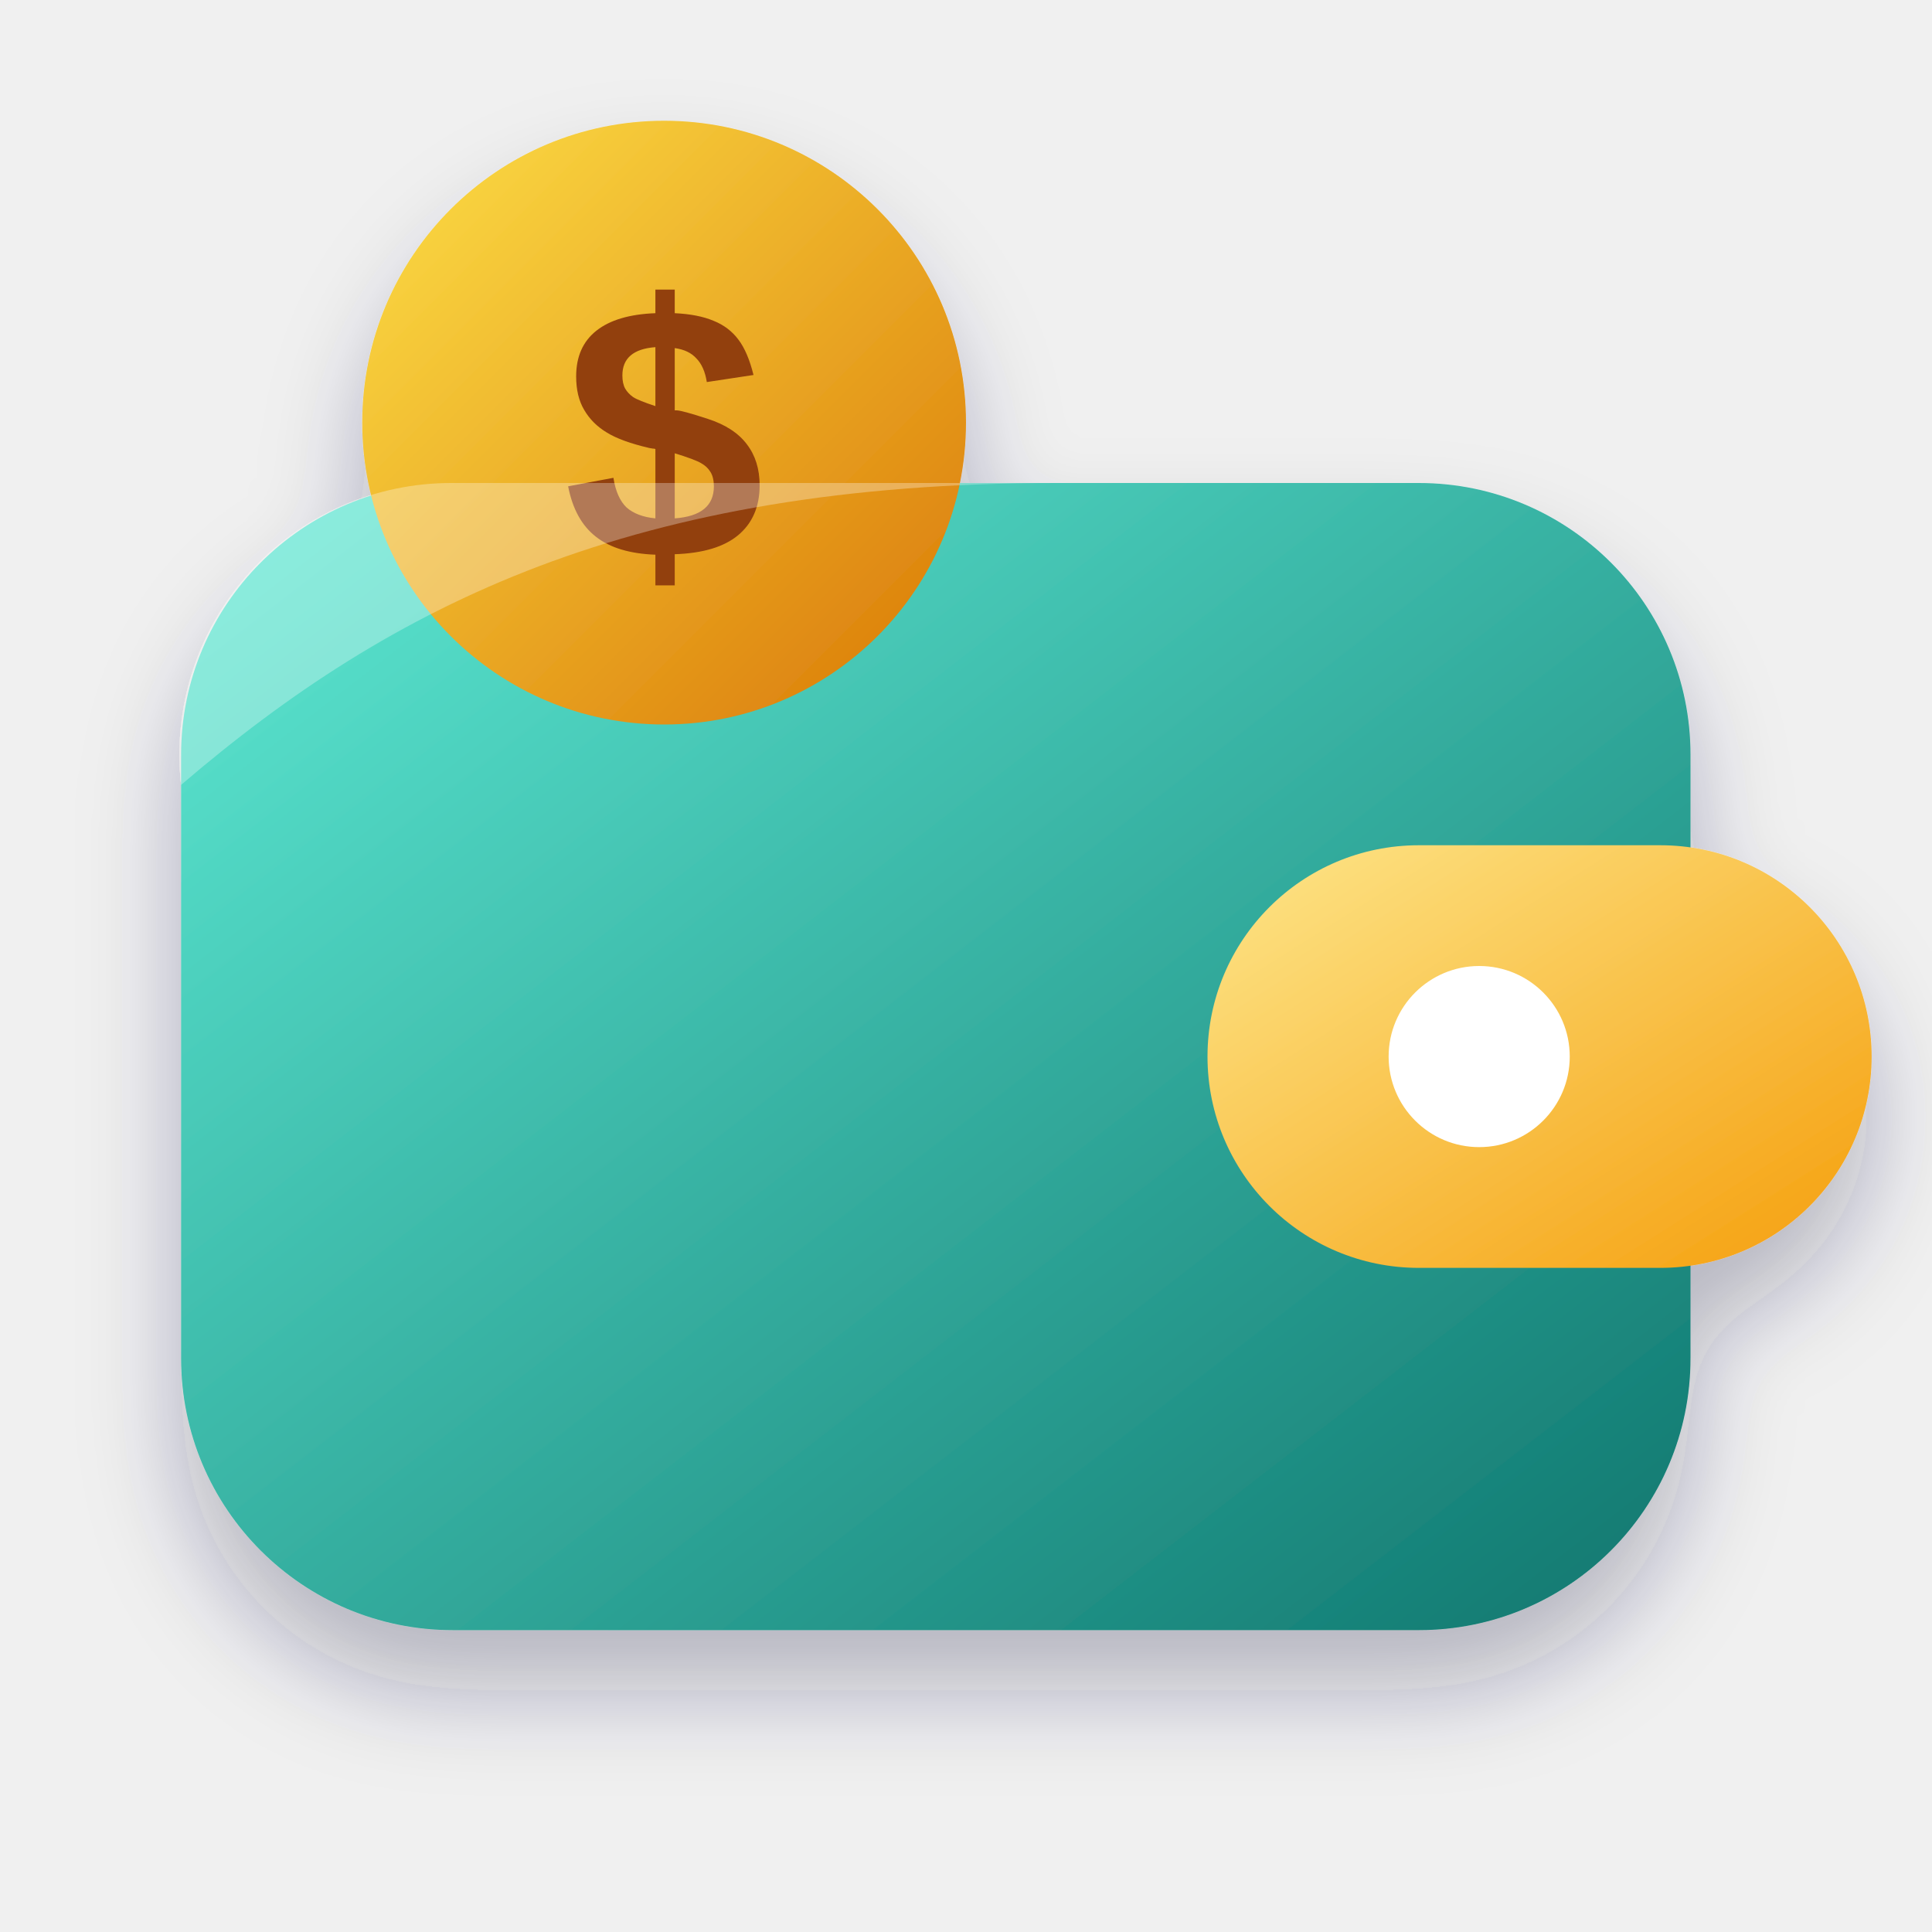
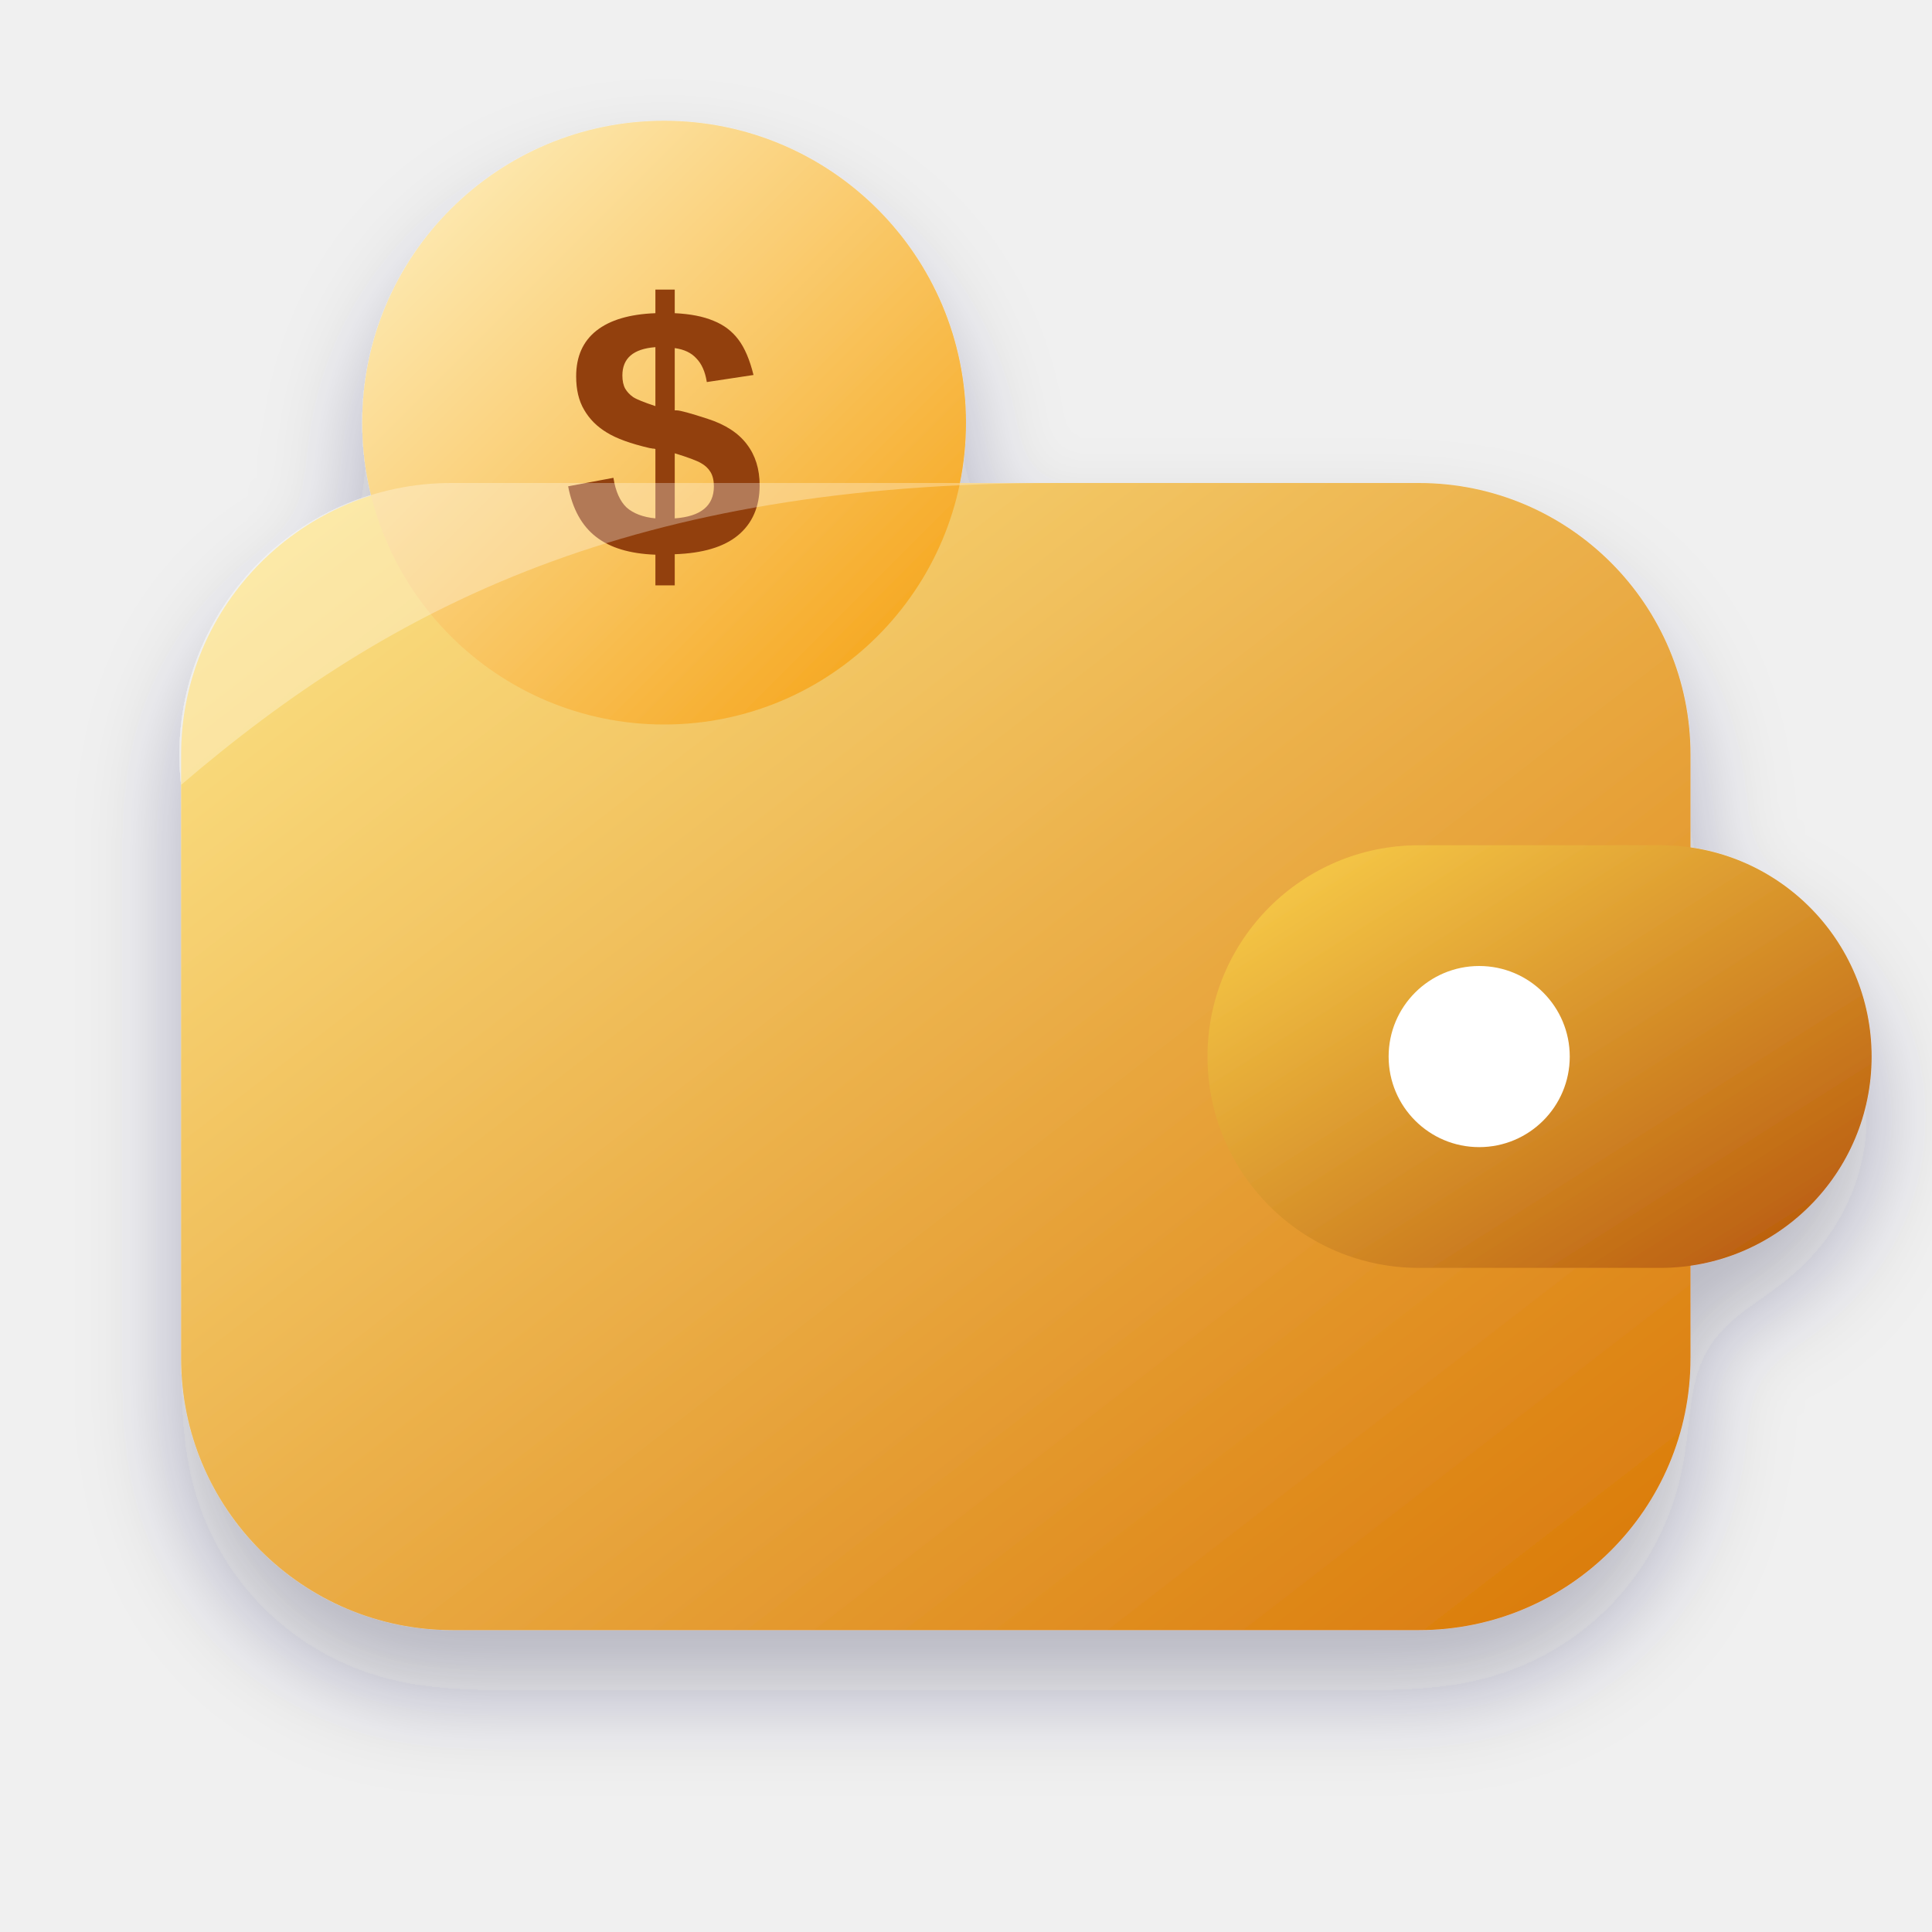
<svg xmlns="http://www.w3.org/2000/svg" viewBox="0 0 64 64" width="64" height="64">
  <defs>
    <filter id="sh" x="-20%" y="-20%" width="140%" height="150%">
      <feDropShadow dx="0" dy="2" stdDeviation="1.6" flood-color="#1e1b4b" flood-opacity=".28" />
    </filter>
    <linearGradient id="g1" x1="0" y1="0" x2="1" y2="1">
-       <stop offset="0" stop-color="#5eead4" />
-       <stop offset="1" stop-color="#0f766e" />
+       <stop offset="0" stop-color="#fde68a" />
+       <stop offset="1" stop-color="#d97706" />
    </linearGradient>
    <linearGradient id="g2" x1="0" y1="0" x2="1" y2="1">
-       <stop offset="0" stop-color="#fde68a" />
-       <stop offset="1" stop-color="#f59e0b" />
+       <stop offset="0" stop-color="#fcd34d" />
+       <stop offset="1" stop-color="#b45309" />
    </linearGradient>
    <linearGradient id="g3" x1="0" y1="0" x2="1" y2="1">
-       <stop offset="0" stop-color="#fde047" />
-       <stop offset="1" stop-color="#d97706" />
+       <stop offset="0" stop-color="#fef3c7" />
+       <stop offset="1" stop-color="#f59e0b" />
    </linearGradient>
  </defs>
  <g filter="url(#sh)">
    <rect x="6" y="16" width="50" height="38" rx="9" fill="url(#g1)" />
    <rect x="40" y="28" width="22" height="14" rx="7" fill="url(#g2)" />
    <circle cx="49" cy="35" r="3" fill="#fff" />
    <circle cx="22" cy="14" r="10" fill="url(#g3)" />
    <text x="22" y="18.5" font-size="12" font-weight="800" text-anchor="middle" fill="#92400e" font-family="Arial">$</text>
    <path d="M6 26a9 9 0 0 1 9-10h20c-14 0-22 4-29 10z" fill="#fff" opacity="0.3" />
  </g>
</svg>
